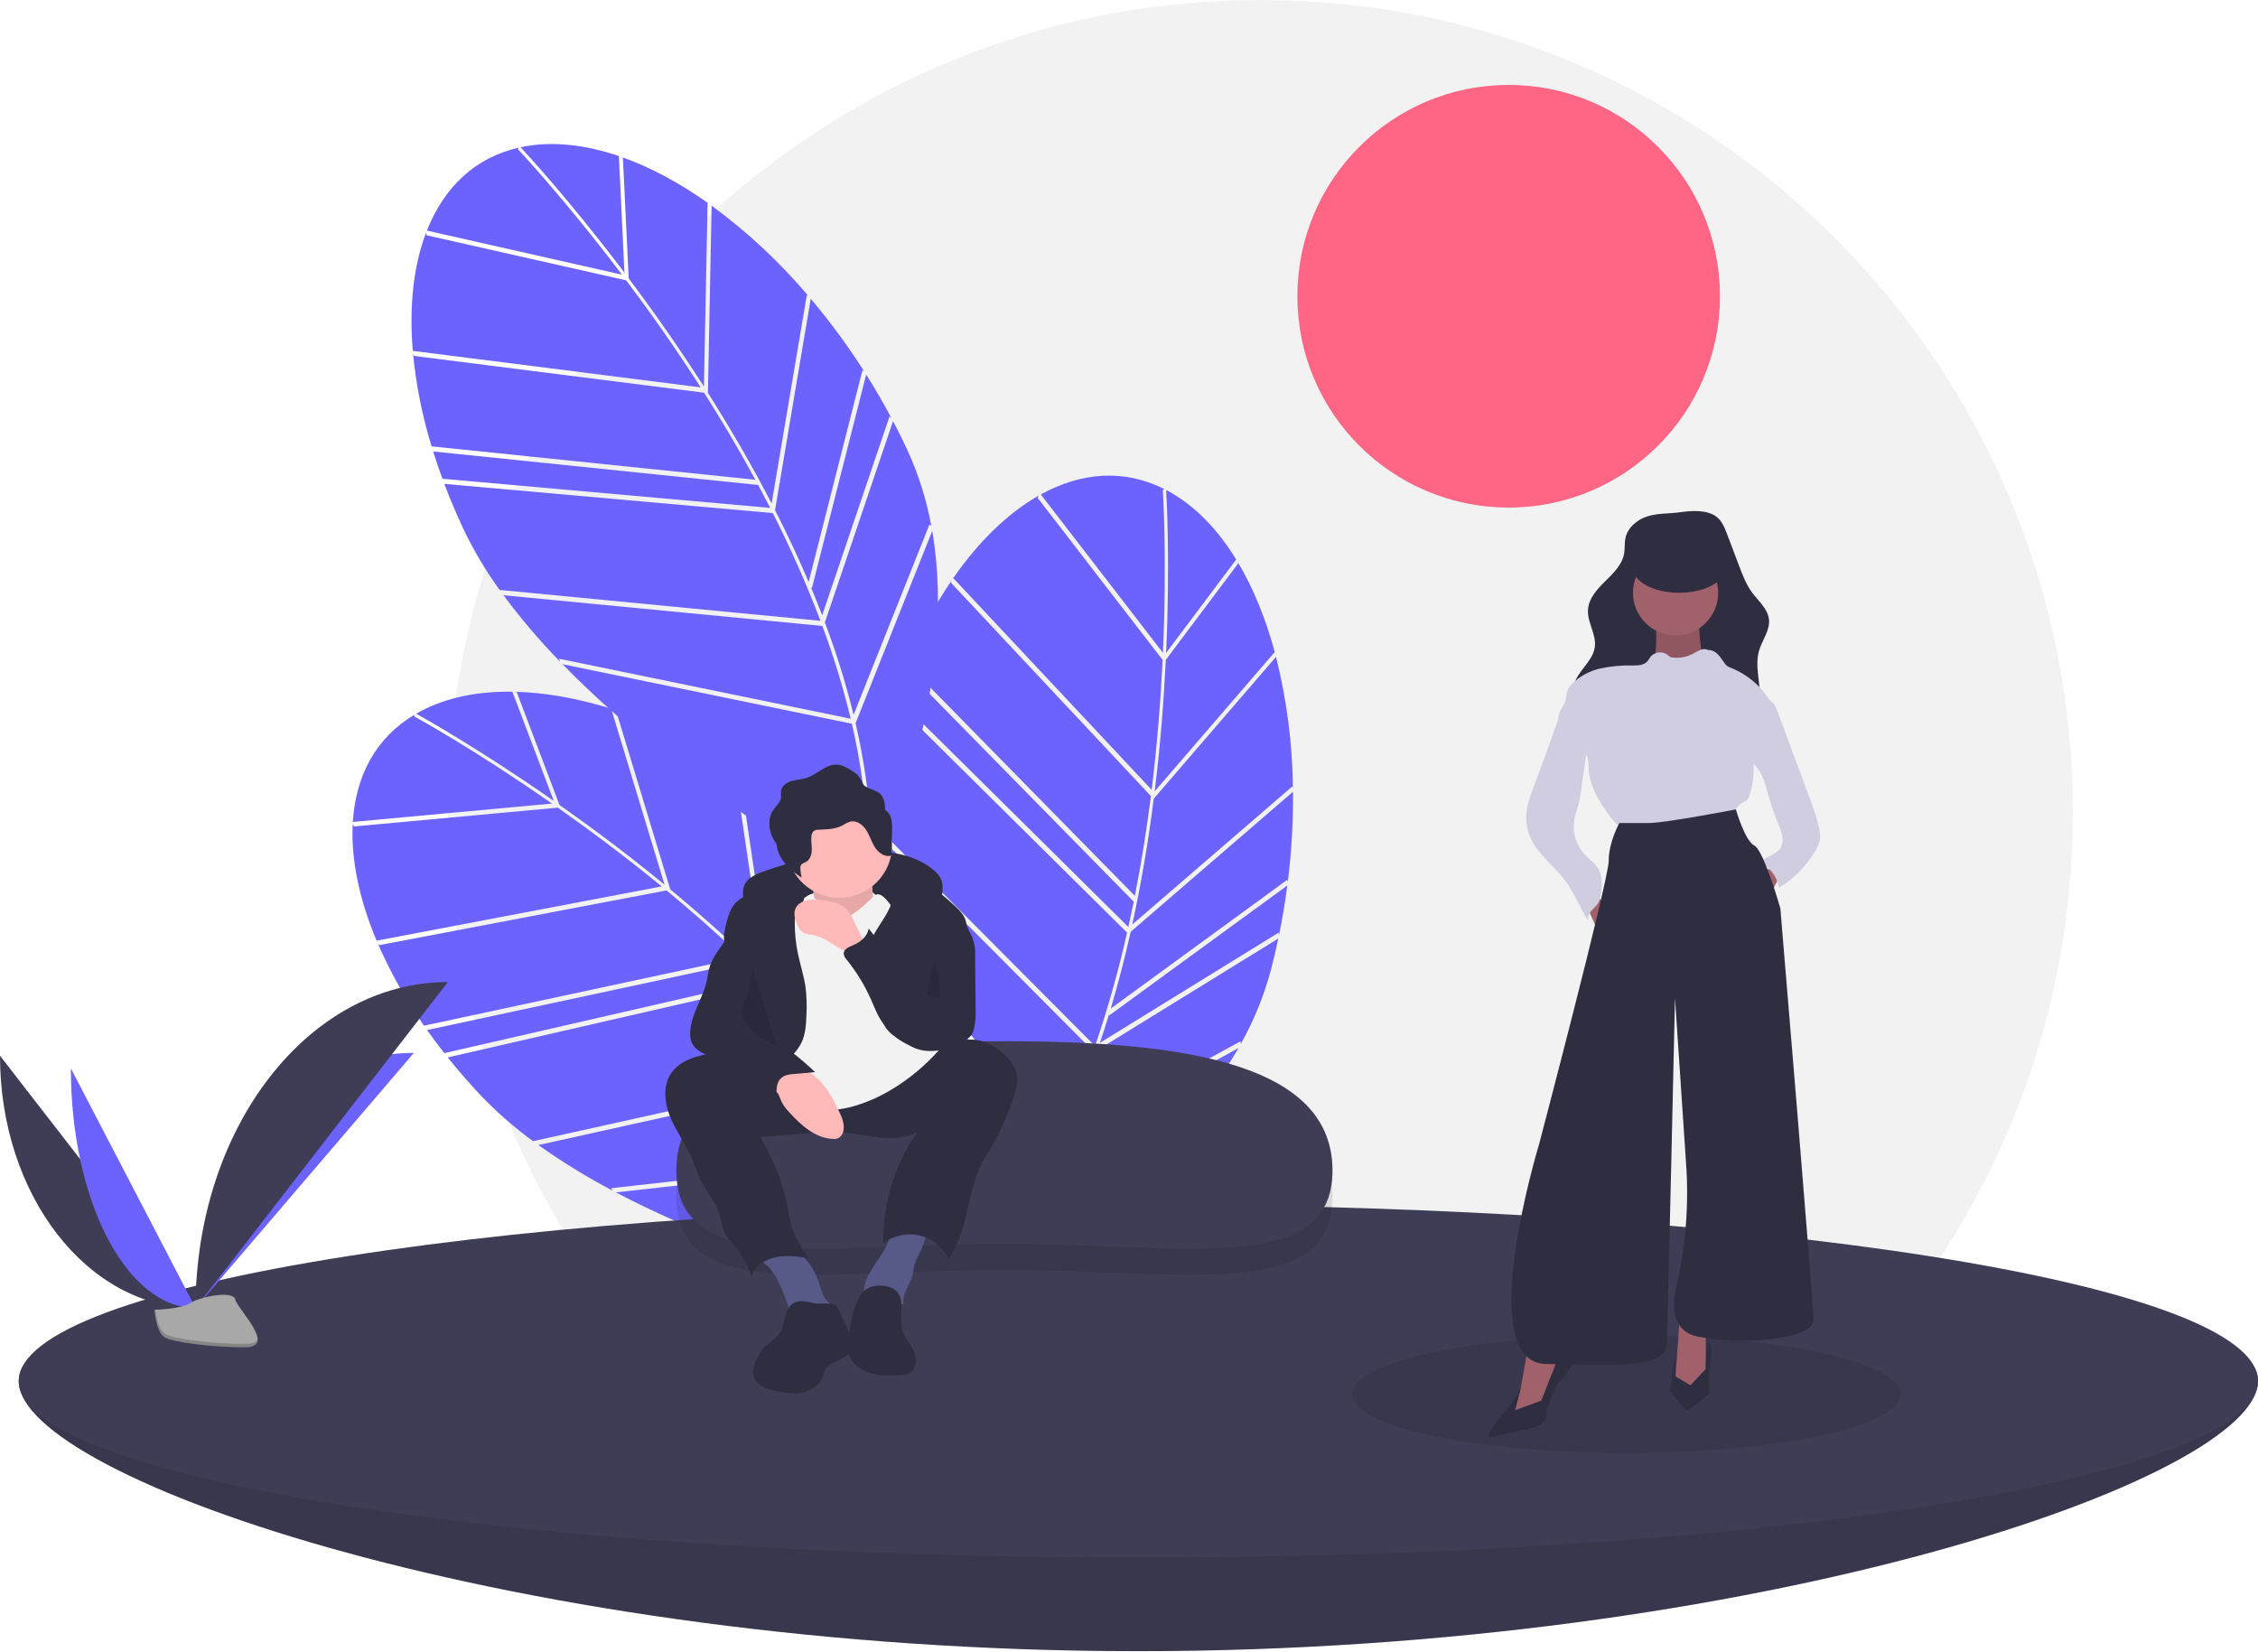
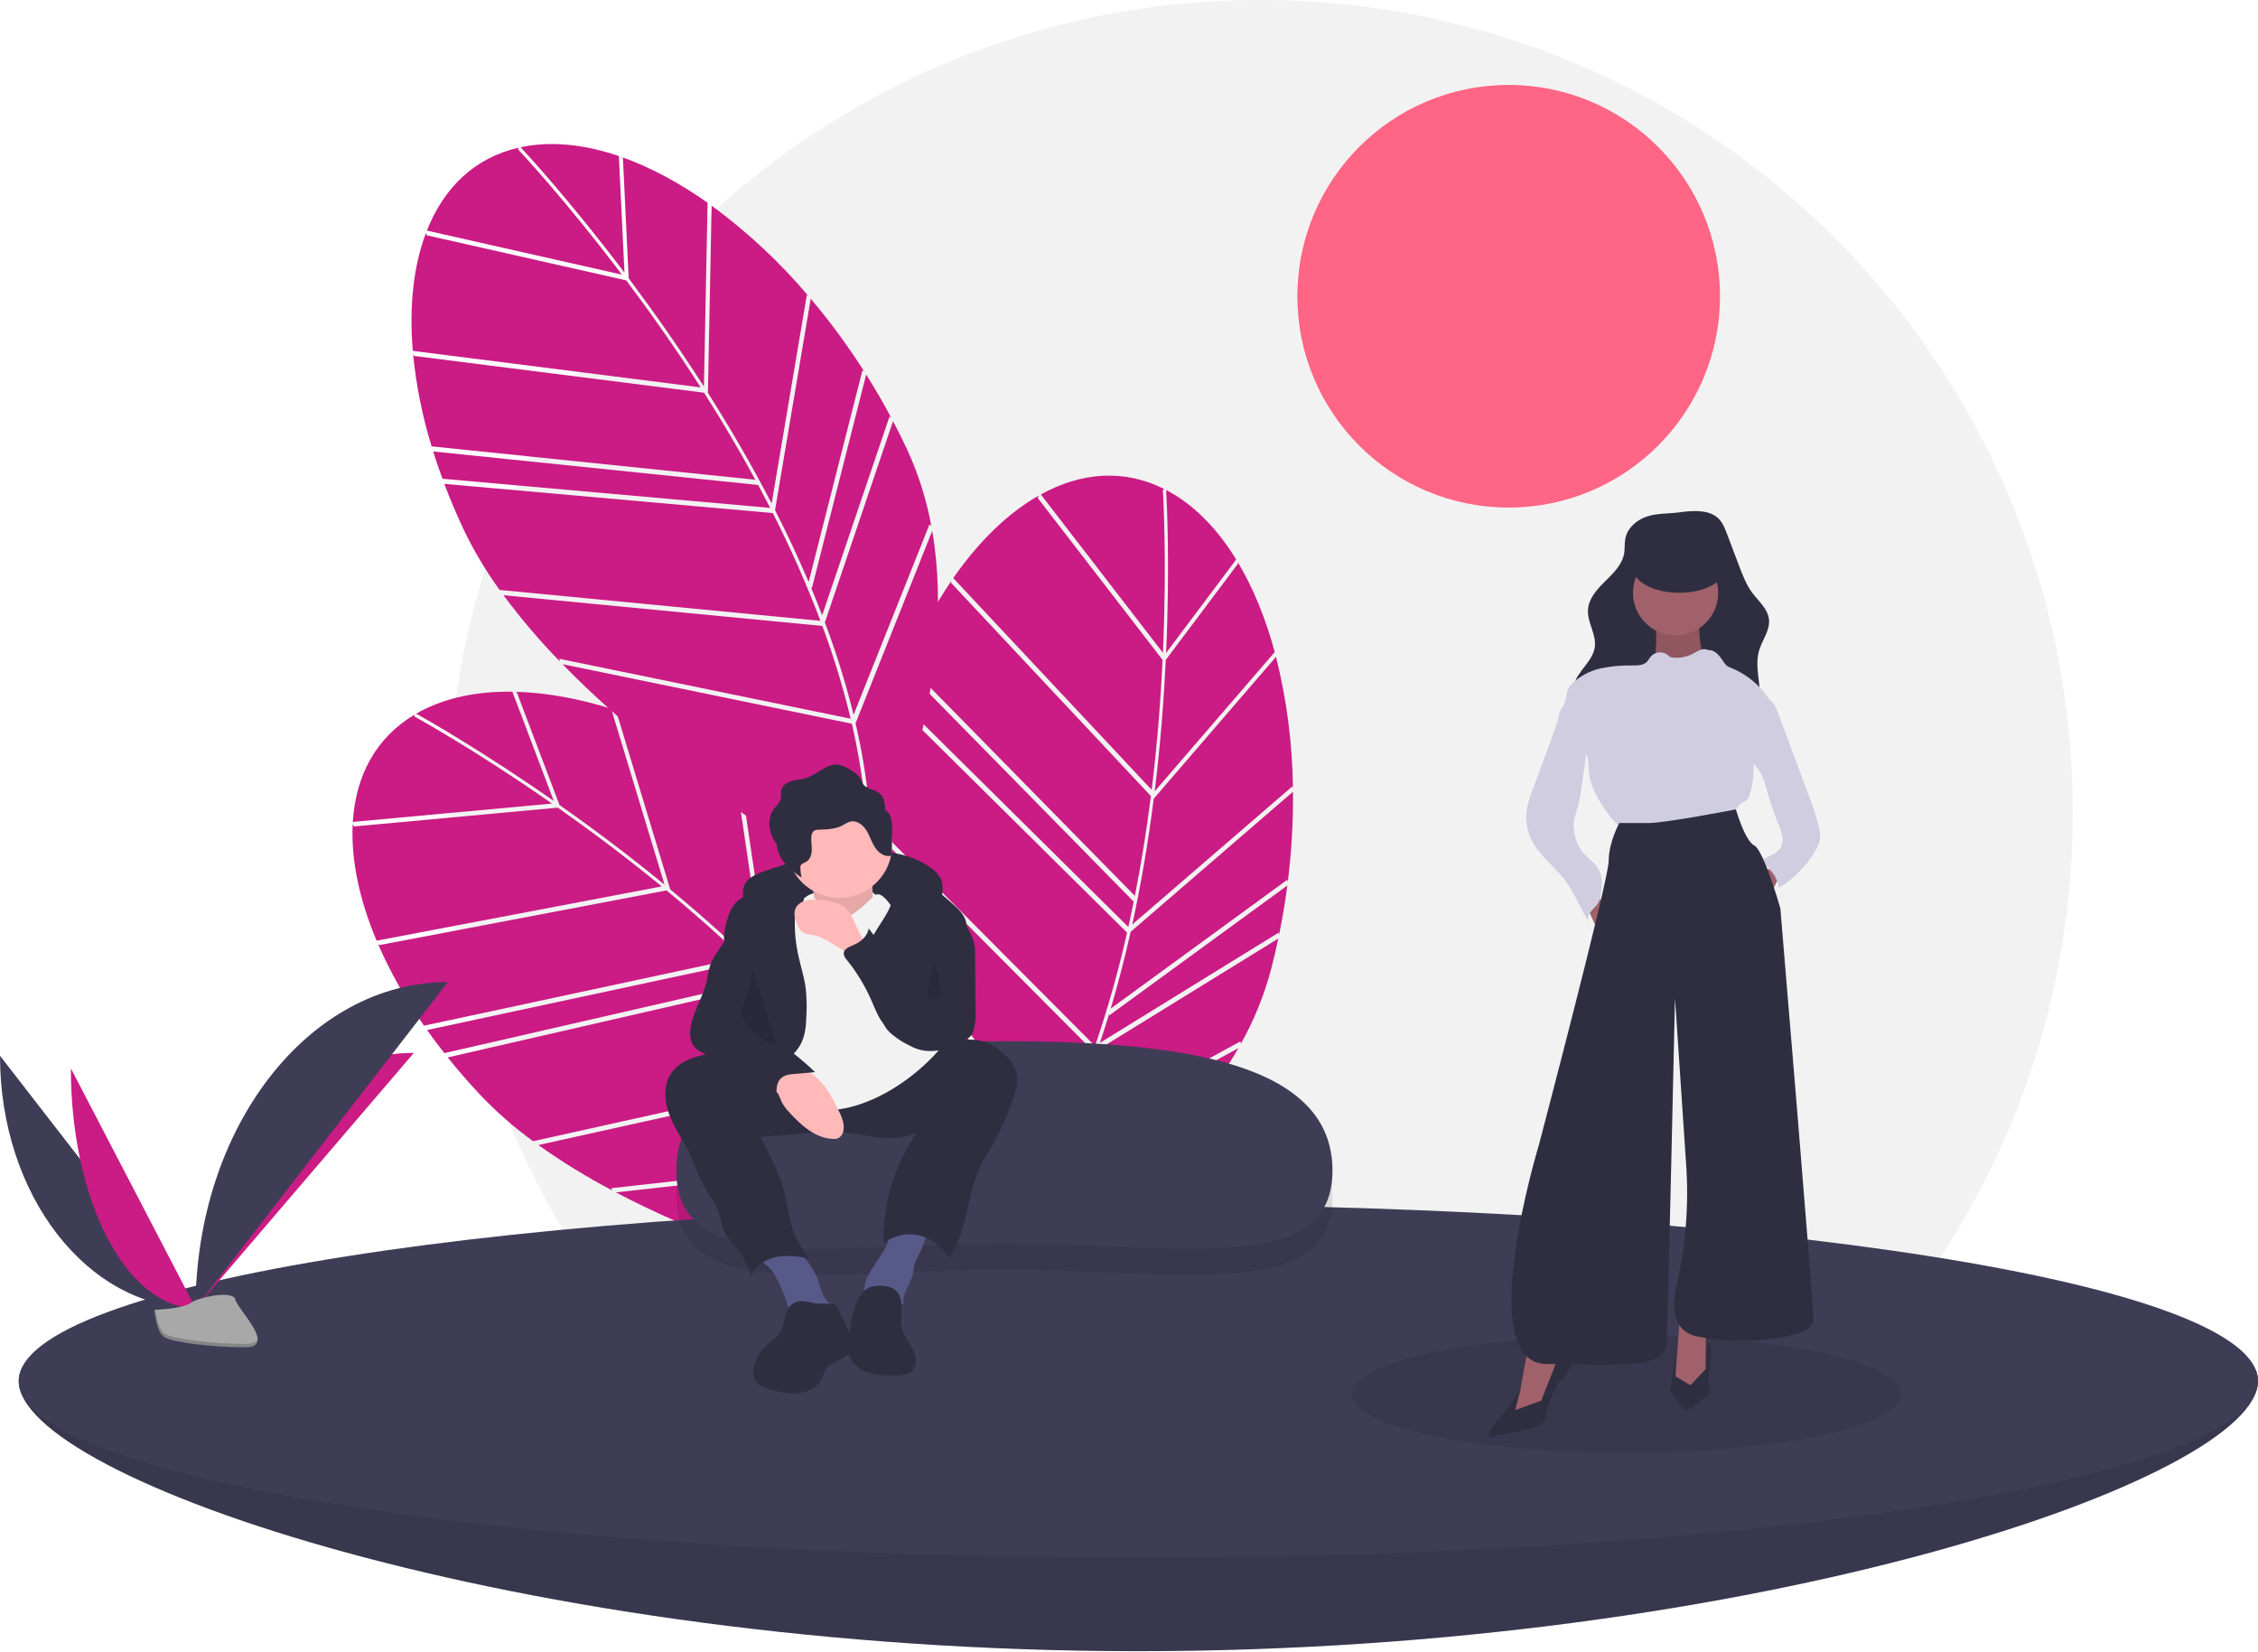
<svg xmlns="http://www.w3.org/2000/svg" data-name="Layer 1" width="1036.608" height="758.001" viewBox="0 0 1036.608 758.001">
  <circle cx="578.606" cy="373" r="373" fill="#f2f2f2" />
  <circle cx="692.607" cy="136.001" r="97" fill="#ff6584" />
-   <path d="M367.66,143.483l2.652,55.277c10.991,14.659,22.848,31.434,34.55,49.716l1.671-84.33.922.589c-13.536-9.67-27.296-17.068-40.716-21.764Z" transform="translate(-81.696 -70.99933)" fill="#6c63ff" />
-   <path d="M368.379,196.191l-2.568-53.545c-15.071-5.14-29.695-6.845-43.062-4.461-.695.124-1.379.267-2.061.412C324.084,142.241,343.877,163.76,368.379,196.191Z" transform="translate(-81.696 -70.99933)" fill="#6c63ff" />
-   <path d="M490.072,262.138l.89.849q-5.479-10.305-11.616-20.038l-24.925,98.072-.422-.372q2.703,6.454,5.141,12.819Z" transform="translate(-81.696 -70.99933)" fill="#6c63ff" />
-   <path d="M452.102,206.382l.918.735a258.753,258.753,0,0,0-44.628-41.701l-1.703,85.937q16.335,25.778,29.249,50.782Z" transform="translate(-81.696 -70.99933)" fill="#6c63ff" />
-   <path d="M271.298,233.212a216.052,216.052,0,0,0,8.537,42.701L428.467,291.243c-7.759-14.309-15.769-27.733-23.545-39.967L271.676,234.381Z" transform="translate(-81.696 -70.99933)" fill="#6c63ff" />
-   <path d="M285.242,291.953l-.4-1.166,150.429,13.371q-2.726-5.332-5.513-10.523L280.578,278.248l-.392-1.168Q282.441,284.434,285.242,291.953Z" transform="translate(-81.696 -70.99933)" fill="#6c63ff" />
-   <path d="M477.652,240.904l.905.797a309.002,309.002,0,0,0-24.667-33.563l-16.383,97.048q8.517,16.722,15.428,32.973Z" transform="translate(-81.696 -70.99933)" fill="#6c63ff" />
-   <path d="M474.471,403.018c5.978,25.871,8.244,50.332,6.748,73.113,8.412-17.924,40.403-92.177,28.445-161.379Z" transform="translate(-81.696 -70.99933)" fill="#6c63ff" />
-   <path d="M312.838,344.256A298.924,298.924,0,0,0,338.787,374.717l-.363-1.296L472.235,400.949a371.629,371.629,0,0,0-13.01-42.596Z" transform="translate(-81.696 -70.99933)" fill="#6c63ff" />
-   <path d="M367.224,197.094c-26.518-35.082-47.442-57.255-47.743-57.572l.345-.739c-20.124,4.569-34.332,18.26-42.15,38.077Z" transform="translate(-81.696 -70.99933)" fill="#6c63ff" />
-   <path d="M460.379,356.76c.494,1.32.997,2.642,1.474,3.956a369.221,369.221,0,0,1,11.703,38.435l34.859-87.429.851.854a146.38,146.38,0,0,0-11.129-35.229q-3.084-6.602-6.458-13.006Z" transform="translate(-81.696 -70.99933)" fill="#6c63ff" />
-   <path d="M403.364,248.838c-11.582-18.067-23.305-34.64-34.17-49.126l-91.603-20.699-.311-1.156c-5.719,15.06-7.809,33.56-6.077,54.223Z" transform="translate(-81.696 -70.99933)" fill="#6c63ff" />
-   <path d="M472.777,403.245l-132.832-27.327C395.817,433.273,473.985,477.26,478.974,480.04,481.302,454.77,478.662,428.814,472.777,403.245Z" transform="translate(-81.696 -70.99933)" fill="#6c63ff" />
-   <path d="M458.284,355.998l.03-.087A501.541,501.541,0,0,0,436.478,306.536L285.679,293.132q3.84,10.17,8.681,20.557a179.711,179.711,0,0,0,16.701,28.132Z" transform="translate(-81.696 -70.99933)" fill="#6c63ff" />
-   <path d="M650.107,329.67l-33.214,44.265c-.885,18.3-2.452,38.783-5.1,60.327l55.074-63.884.334,1.042c-4.258-16.081-10.137-30.556-17.478-42.732Z" transform="translate(-81.696 -70.99933)" fill="#6c63ff" />
-   <path d="M617.042,370.724l32.174-42.877c-8.33-13.572-18.505-24.212-30.32-30.902-.615-.348-1.232-.674-1.85-.998C617.338,300.92,618.856,330.118,617.042,370.724Z" transform="translate(-81.696 -70.99933)" fill="#6c63ff" />
-   <path d="M668.707,499.133l.144,1.221q2.353-11.431,3.834-22.842l-81.749,59.637-.088-.555q-2.034,6.694-4.217,13.152Z" transform="translate(-81.696 -70.99933)" fill="#6c63ff" />
-   <path d="M675.025,431.973l.238,1.151a258.753,258.753,0,0,0-7.775-60.582l-56.124,65.101q-3.861,30.273-9.862,57.767Z" transform="translate(-81.696 -70.99933)" fill="#6c63ff" />
-   <path d="M518.659,337.317A216.052,216.052,0,0,0,497.999,375.65L602.696,482.257c3.15-15.969,5.543-31.417,7.358-45.8l-91.848-97.999Z" transform="translate(-81.696 -70.99933)" fill="#6c63ff" />
-   <path d="M491.933,391.453l.436-1.154L599.699,496.544q1.302-5.845,2.466-11.62L497.082,377.923l.443-1.15Q494.571,383.876,491.933,391.453Z" transform="translate(-81.696 -70.99933)" fill="#6c63ff" />
-   <path d="M672.685,474.857l.188,1.191a309.003,309.003,0,0,0,2.409-41.583l-74.516,64.296q-4.106,18.311-9.148,35.236Z" transform="translate(-81.696 -70.99933)" fill="#6c63ff" />
-   <path d="M566.836,597.686c-11.896,23.738-25.753,44.023-41.435,60.615,17.911-8.439,89.91-45.224,124.838-106.15Z" transform="translate(-81.696 -70.99933)" fill="#6c63ff" />
-   <path d="M479.827,449.337a298.924,298.924,0,0,0,.558,40.011l.547-1.23L566.434,594.667a371.629,371.629,0,0,0,17.148-41.105Z" transform="translate(-81.696 -70.99933)" fill="#6c63ff" />
-   <path d="M615.577,370.683c1.951-43.933-.022-74.357-.051-74.793l.737-.349c-18.413-9.316-38.088-7.834-56.749,2.443Z" transform="translate(-81.696 -70.99933)" fill="#6c63ff" />
-   <path d="M585.486,553.071c-.461,1.332-.918,2.671-1.388,3.987a369.22,369.22,0,0,1-15.501,37.066l82.612-45.103.111,1.201a146.38,146.38,0,0,0,13.898-34.231q1.836-7.052,3.322-14.136Z" transform="translate(-81.696 -70.99933)" fill="#6c63ff" />
-   <path d="M610.409,433.586c2.603-21.302,4.145-41.543,5.016-59.631l-57.349-74.368.498-1.088c-14.01,7.951-27.42,20.867-39.265,37.886Z" transform="translate(-81.696 -70.99933)" fill="#6c63ff" />
-   <path d="M565.387,596.781l-84.876-105.769c6.45,79.81,38.599,163.545,40.668,168.868C539.089,641.903,553.611,620.228,565.387,596.781Z" transform="translate(-81.696 -70.99933)" fill="#6c63ff" />
-   <path d="M584.359,551.148l.079-.048a501.541,501.541,0,0,0,14.674-51.955L491.518,392.639q-3.528,10.282-6.426,21.369a179.711,179.711,0,0,0-5.081,32.319Z" transform="translate(-81.696 -70.99933)" fill="#6c63ff" />
-   <path d="M318.935,388.767l19.608,51.75c14.984,10.544,31.445,22.832,48.225,36.602L362.29,396.403l1.059.275c-15.862-5.012-31.235-7.795-45.45-8.113Z" transform="translate(-81.696 -70.99933)" fill="#6c63ff" />
-   <path d="M335.911,438.672l-18.993-50.129c-15.922-.23-30.357,2.669-42.332,9.067-.623.333-1.229.68-1.833,1.029C277.109,401.055,302.584,415.403,335.911,438.672Z" transform="translate(-81.696 -70.99933)" fill="#6c63ff" />
-   <path d="M472.028,463.775l1.108.532q-8.396-8.107-17.241-15.467l6.61,100.974-.516-.223q4.565,5.302,8.852,10.602Z" transform="translate(-81.696 -70.99933)" fill="#6c63ff" />
-   <path d="M418.684,422.486l1.1.415a258.753,258.753,0,0,0-55.332-25.864l24.943,82.255q23.503,19.467,43.514,39.254Z" transform="translate(-81.696 -70.99933)" fill="#6c63ff" />
-   <path d="M255.027,503.888a216.052,216.052,0,0,0,21.318,37.971L422.436,510.497c-11.802-11.209-23.569-21.5-34.746-30.733L255.748,504.882Z" transform="translate(-81.696 -70.99933)" fill="#6c63ff" />
-   <path d="M286.445,555.442l-.741-.986,147.195-33.781q-4.24-4.229-8.495-8.303L277.773,543.85l-.734-.99Q281.457,549.157,286.445,555.442Z" transform="translate(-81.696 -70.99933)" fill="#6c63ff" />
-   <path d="M453.653,447.42l1.107.479a309.003,309.003,0,0,0-33.833-24.295l14.417,97.359q13.269,13.27,24.865,26.59Z" transform="translate(-81.696 -70.99933)" fill="#6c63ff" />
-   <path d="M500.737,602.578c13.682,22.756,23.397,45.319,29.017,67.447,2.46-19.646,9.933-100.152-22.83-162.269Z" transform="translate(-81.696 -70.99933)" fill="#6c63ff" />
-   <path d="M328.856,596.654a298.924,298.924,0,0,0,34.094,20.948l-.746-1.121L497.971,601.301a371.627,371.627,0,0,0-25.539-36.489Z" transform="translate(-81.696 -70.99933)" fill="#6c63ff" />
-   <path d="M335.091,439.888c-36.063-25.167-62.816-39.787-63.201-39.996l.099-.809c-17.726,10.565-27.007,27.978-28.316,49.241Z" transform="translate(-81.696 -70.99933)" fill="#6c63ff" />
-   <path d="M473.037,562.942c.878,1.102,1.765,2.205,2.624,3.307A369.22,369.22,0,0,1,498.671,599.184l6.128-93.923,1.074.549a146.38,146.38,0,0,0-21.473-30.064q-4.974-5.326-10.161-10.373Z" transform="translate(-81.696 -70.99933)" fill="#6c63ff" />
-   <path d="M385.456,477.927c-16.599-13.602-32.871-25.74-47.681-36.159l-93.515,8.629-.653-1.004c-.784,16.09,2.946,34.331,10.98,53.447Z" transform="translate(-81.696 -70.99933)" fill="#6c63ff" />
-   <path d="M499.196,603.318,364.423,618.387c70.864,37.276,158.8,54.947,164.405,56.049C523.23,649.685,512.696,625.815,499.196,603.318Z" transform="translate(-81.696 -70.99933)" fill="#6c63ff" />
-   <path d="M470.809,562.864l.001-.092a501.541,501.541,0,0,0-36.028-40.207L287.225,556.428q6.796,8.484,14.61,16.867a179.711,179.711,0,0,0,24.578,21.593Z" transform="translate(-81.696 -70.99933)" fill="#6c63ff" />
+   <path d="M367.66,143.483l2.652,55.277c10.991,14.659,22.848,31.434,34.55,49.716l1.671-84.33.922.589c-13.536-9.67-27.296-17.068-40.716-21.764Z" transform="translate(-81.696 -70.99933)" fill="#cb1b84" />
+   <path d="M368.379,196.191l-2.568-53.545c-15.071-5.14-29.695-6.845-43.062-4.461-.695.124-1.379.267-2.061.412C324.084,142.241,343.877,163.76,368.379,196.191Z" transform="translate(-81.696 -70.99933)" fill="#cb1b84" />
+   <path d="M490.072,262.138l.89.849q-5.479-10.305-11.616-20.038l-24.925,98.072-.422-.372q2.703,6.454,5.141,12.819Z" transform="translate(-81.696 -70.99933)" fill="#cb1b84" />
+   <path d="M452.102,206.382l.918.735a258.753,258.753,0,0,0-44.628-41.701l-1.703,85.937q16.335,25.778,29.249,50.782Z" transform="translate(-81.696 -70.99933)" fill="#cb1b84" />
+   <path d="M271.298,233.212a216.052,216.052,0,0,0,8.537,42.701L428.467,291.243c-7.759-14.309-15.769-27.733-23.545-39.967L271.676,234.381Z" transform="translate(-81.696 -70.99933)" fill="#cb1b84" />
+   <path d="M285.242,291.953l-.4-1.166,150.429,13.371q-2.726-5.332-5.513-10.523L280.578,278.248l-.392-1.168Q282.441,284.434,285.242,291.953Z" transform="translate(-81.696 -70.99933)" fill="#cb1b84" />
+   <path d="M477.652,240.904l.905.797a309.002,309.002,0,0,0-24.667-33.563l-16.383,97.048q8.517,16.722,15.428,32.973Z" transform="translate(-81.696 -70.99933)" fill="#cb1b84" />
+   <path d="M474.471,403.018c5.978,25.871,8.244,50.332,6.748,73.113,8.412-17.924,40.403-92.177,28.445-161.379Z" transform="translate(-81.696 -70.99933)" fill="#cb1b84" />
+   <path d="M312.838,344.256A298.924,298.924,0,0,0,338.787,374.717l-.363-1.296L472.235,400.949a371.629,371.629,0,0,0-13.01-42.596Z" transform="translate(-81.696 -70.99933)" fill="#cb1b84" />
+   <path d="M367.224,197.094c-26.518-35.082-47.442-57.255-47.743-57.572l.345-.739c-20.124,4.569-34.332,18.26-42.15,38.077Z" transform="translate(-81.696 -70.99933)" fill="#cb1b84" />
+   <path d="M460.379,356.76c.494,1.32.997,2.642,1.474,3.956a369.221,369.221,0,0,1,11.703,38.435l34.859-87.429.851.854a146.38,146.38,0,0,0-11.129-35.229q-3.084-6.602-6.458-13.006Z" transform="translate(-81.696 -70.99933)" fill="#cb1b84" />
+   <path d="M403.364,248.838c-11.582-18.067-23.305-34.64-34.17-49.126l-91.603-20.699-.311-1.156c-5.719,15.06-7.809,33.56-6.077,54.223Z" transform="translate(-81.696 -70.99933)" fill="#cb1b84" />
+   <path d="M472.777,403.245l-132.832-27.327C395.817,433.273,473.985,477.26,478.974,480.04,481.302,454.77,478.662,428.814,472.777,403.245Z" transform="translate(-81.696 -70.99933)" fill="#cb1b84" />
+   <path d="M458.284,355.998l.03-.087A501.541,501.541,0,0,0,436.478,306.536L285.679,293.132q3.84,10.17,8.681,20.557a179.711,179.711,0,0,0,16.701,28.132Z" transform="translate(-81.696 -70.99933)" fill="#cb1b84" />
+   <path d="M650.107,329.67l-33.214,44.265c-.885,18.3-2.452,38.783-5.1,60.327l55.074-63.884.334,1.042c-4.258-16.081-10.137-30.556-17.478-42.732Z" transform="translate(-81.696 -70.99933)" fill="#cb1b84" />
+   <path d="M617.042,370.724l32.174-42.877c-8.33-13.572-18.505-24.212-30.32-30.902-.615-.348-1.232-.674-1.85-.998C617.338,300.92,618.856,330.118,617.042,370.724Z" transform="translate(-81.696 -70.99933)" fill="#cb1b84" />
+   <path d="M668.707,499.133l.144,1.221q2.353-11.431,3.834-22.842l-81.749,59.637-.088-.555q-2.034,6.694-4.217,13.152Z" transform="translate(-81.696 -70.99933)" fill="#cb1b84" />
+   <path d="M675.025,431.973l.238,1.151a258.753,258.753,0,0,0-7.775-60.582l-56.124,65.101q-3.861,30.273-9.862,57.767Z" transform="translate(-81.696 -70.99933)" fill="#cb1b84" />
+   <path d="M518.659,337.317A216.052,216.052,0,0,0,497.999,375.65L602.696,482.257c3.15-15.969,5.543-31.417,7.358-45.8l-91.848-97.999Z" transform="translate(-81.696 -70.99933)" fill="#cb1b84" />
+   <path d="M491.933,391.453l.436-1.154L599.699,496.544q1.302-5.845,2.466-11.62L497.082,377.923l.443-1.15Q494.571,383.876,491.933,391.453Z" transform="translate(-81.696 -70.99933)" fill="#cb1b84" />
+   <path d="M672.685,474.857l.188,1.191a309.003,309.003,0,0,0,2.409-41.583l-74.516,64.296q-4.106,18.311-9.148,35.236Z" transform="translate(-81.696 -70.99933)" fill="#cb1b84" />
+   <path d="M566.836,597.686c-11.896,23.738-25.753,44.023-41.435,60.615,17.911-8.439,89.91-45.224,124.838-106.15Z" transform="translate(-81.696 -70.99933)" fill="#cb1b84" />
+   <path d="M479.827,449.337a298.924,298.924,0,0,0,.558,40.011l.547-1.23L566.434,594.667a371.629,371.629,0,0,0,17.148-41.105Z" transform="translate(-81.696 -70.99933)" fill="#cb1b84" />
+   <path d="M615.577,370.683c1.951-43.933-.022-74.357-.051-74.793l.737-.349c-18.413-9.316-38.088-7.834-56.749,2.443Z" transform="translate(-81.696 -70.99933)" fill="#cb1b84" />
+   <path d="M585.486,553.071c-.461,1.332-.918,2.671-1.388,3.987a369.22,369.22,0,0,1-15.501,37.066l82.612-45.103.111,1.201a146.38,146.38,0,0,0,13.898-34.231q1.836-7.052,3.322-14.136Z" transform="translate(-81.696 -70.99933)" fill="#cb1b84" />
+   <path d="M610.409,433.586c2.603-21.302,4.145-41.543,5.016-59.631l-57.349-74.368.498-1.088c-14.01,7.951-27.42,20.867-39.265,37.886Z" transform="translate(-81.696 -70.99933)" fill="#cb1b84" />
+   <path d="M565.387,596.781l-84.876-105.769c6.45,79.81,38.599,163.545,40.668,168.868C539.089,641.903,553.611,620.228,565.387,596.781Z" transform="translate(-81.696 -70.99933)" fill="#cb1b84" />
+   <path d="M584.359,551.148l.079-.048a501.541,501.541,0,0,0,14.674-51.955L491.518,392.639q-3.528,10.282-6.426,21.369a179.711,179.711,0,0,0-5.081,32.319Z" transform="translate(-81.696 -70.99933)" fill="#cb1b84" />
+   <path d="M318.935,388.767l19.608,51.75c14.984,10.544,31.445,22.832,48.225,36.602L362.29,396.403l1.059.275c-15.862-5.012-31.235-7.795-45.45-8.113Z" transform="translate(-81.696 -70.99933)" fill="#cb1b84" />
+   <path d="M335.911,438.672l-18.993-50.129c-15.922-.23-30.357,2.669-42.332,9.067-.623.333-1.229.68-1.833,1.029C277.109,401.055,302.584,415.403,335.911,438.672Z" transform="translate(-81.696 -70.99933)" fill="#cb1b84" />
+   <path d="M472.028,463.775l1.108.532q-8.396-8.107-17.241-15.467l6.61,100.974-.516-.223q4.565,5.302,8.852,10.602Z" transform="translate(-81.696 -70.99933)" fill="#cb1b84" />
+   <path d="M418.684,422.486l1.1.415a258.753,258.753,0,0,0-55.332-25.864l24.943,82.255q23.503,19.467,43.514,39.254Z" transform="translate(-81.696 -70.99933)" fill="#cb1b84" />
+   <path d="M255.027,503.888a216.052,216.052,0,0,0,21.318,37.971L422.436,510.497c-11.802-11.209-23.569-21.5-34.746-30.733L255.748,504.882Z" transform="translate(-81.696 -70.99933)" fill="#cb1b84" />
+   <path d="M286.445,555.442l-.741-.986,147.195-33.781q-4.24-4.229-8.495-8.303L277.773,543.85l-.734-.99Q281.457,549.157,286.445,555.442Z" transform="translate(-81.696 -70.99933)" fill="#cb1b84" />
+   <path d="M453.653,447.42l1.107.479a309.003,309.003,0,0,0-33.833-24.295l14.417,97.359q13.269,13.27,24.865,26.59Z" transform="translate(-81.696 -70.99933)" fill="#cb1b84" />
+   <path d="M500.737,602.578c13.682,22.756,23.397,45.319,29.017,67.447,2.46-19.646,9.933-100.152-22.83-162.269Z" transform="translate(-81.696 -70.99933)" fill="#cb1b84" />
+   <path d="M328.856,596.654a298.924,298.924,0,0,0,34.094,20.948l-.746-1.121L497.971,601.301a371.627,371.627,0,0,0-25.539-36.489Z" transform="translate(-81.696 -70.99933)" fill="#cb1b84" />
+   <path d="M335.091,439.888c-36.063-25.167-62.816-39.787-63.201-39.996l.099-.809c-17.726,10.565-27.007,27.978-28.316,49.241Z" transform="translate(-81.696 -70.99933)" fill="#cb1b84" />
+   <path d="M473.037,562.942c.878,1.102,1.765,2.205,2.624,3.307A369.22,369.22,0,0,1,498.671,599.184l6.128-93.923,1.074.549a146.38,146.38,0,0,0-21.473-30.064q-4.974-5.326-10.161-10.373Z" transform="translate(-81.696 -70.99933)" fill="#cb1b84" />
+   <path d="M385.456,477.927c-16.599-13.602-32.871-25.74-47.681-36.159l-93.515,8.629-.653-1.004c-.784,16.09,2.946,34.331,10.98,53.447Z" transform="translate(-81.696 -70.99933)" fill="#cb1b84" />
+   <path d="M499.196,603.318,364.423,618.387c70.864,37.276,158.8,54.947,164.405,56.049C523.23,649.685,512.696,625.815,499.196,603.318Z" transform="translate(-81.696 -70.99933)" fill="#cb1b84" />
+   <path d="M470.809,562.864l.001-.092a501.541,501.541,0,0,0-36.028-40.207L287.225,556.428q6.796,8.484,14.61,16.867a179.711,179.711,0,0,0,24.578,21.593Z" transform="translate(-81.696 -70.99933)" fill="#cb1b84" />
  <path d="M1118.304,705.001c0,44.735-230.126,124-514,124s-514-79.265-514-124,230.126-38,514-38S1118.304,660.266,1118.304,705.001Z" transform="translate(-81.696 -70.99933)" fill="#3f3d56" />
  <path d="M1118.304,705.001c0,44.735-230.126,124-514,124s-514-79.265-514-124,230.126-38,514-38S1118.304,660.266,1118.304,705.001Z" transform="translate(-81.696 -70.99933)" opacity="0.1" />
  <ellipse cx="522.608" cy="634.001" rx="514" ry="81" fill="#3f3d56" />
  <path d="M693.417,620.338c0,48.737-67.934,33.663-151.113,33.663s-150.104,15.075-150.104-33.663,67.925-59.337,151.104-59.337S693.417,571.601,693.417,620.338Z" transform="translate(-81.696 -70.99933)" opacity="0.1" />
  <path d="M693.417,608.338c0,48.737-67.934,33.663-151.113,33.663s-150.104,15.075-150.104-33.663,67.925-59.337,151.104-59.337S693.417,559.601,693.417,608.338Z" transform="translate(-81.696 -70.99933)" fill="#3f3d56" />
  <path d="M425.834,474.232a21.87,21.87,0,0,1,5.987-3.002,152.655,152.655,0,0,1,42.182-9.182c12.543-.889,26.137.167,35.933,8.05a12.355,12.355,0,0,1,3.645,4.247c1.232,2.66.859,5.751.46,8.655a9.78,9.78,0,0,1-.839,3.258c-1.318,2.51-4.564,3.389-7.383,3.088s-5.464-1.494-8.245-2.047a36.856,36.856,0,0,0-5.208-.53l-17.44-.944c-10.845-.587-21.832-1.164-32.47,1.024a32.343,32.343,0,0,0-9.381,3.233c-2.43,1.364-4.066,3.322-6.32.802C422.794,486.457,420.602,478.321,425.834,474.232Z" transform="translate(-81.696 -70.99933)" fill="#2f2e41" />
  <path d="M452.859,481.944s23.457-10.515,32.355,1.618S480.36,490.842,480.36,490.842l-15.368,4.853-16.986-3.235Z" transform="translate(-81.696 -70.99933)" fill="#f2f2f2" />
  <path d="M454.072,474.26s3.235,15.368.809,19.413,13.751,9.706,13.751,9.706l15.368-6.471s-4.044-25.075,0-29.928Z" transform="translate(-81.696 -70.99933)" fill="#ffb9b9" />
  <path d="M454.072,474.26s3.235,15.368.809,19.413,13.751,9.706,13.751,9.706l15.368-6.471s-4.044-25.075,0-29.928Z" transform="translate(-81.696 -70.99933)" opacity="0.1" />
  <path d="M438.915,659.055a88.474,88.474,0,0,1,5.345,14.008,1.14,1.14,0,0,0,1.416.942l14.387-.016c1.776-.002,4.158-.572,4.139-2.348-.013-1.247-1.288-2.025-2.237-2.835-2.634-2.247-3.319-5.953-4.41-9.239a31.343,31.343,0,0,0-11.662-15.664,6.826,6.826,0,0,0-2.493-1.232,6.951,6.951,0,0,0-2.733.148c-2.526.51-11.957,2.253-10.175,5.927.767,1.582,3.61,3.228,4.802,4.706A33.797,33.797,0,0,1,438.915,659.055Z" transform="translate(-81.696 -70.99933)" fill="#575a89" />
  <path d="M488.946,642.368a32.69,32.69,0,0,1-1.691,3.109c-2.084,3.438-4.544,6.644-6.485,10.165a16.778,16.778,0,0,0-2.364,7.074,7.857,7.857,0,0,0,2.746,6.685c2.089,1.585,4.952,1.658,7.548,1.289s5.176-1.113,7.791-.917c-.881-4.988,3.325-9.378,4.377-14.333.296-1.392.339-2.835.736-4.201a20.591,20.591,0,0,1,1.628-3.601,46.556,46.556,0,0,0,4.394-12.959c.099-.547-12.789-.637-13.998-.375C489.854,635.119,490.406,639.24,488.946,642.368Z" transform="translate(-81.696 -70.99933)" fill="#575a89" />
  <path d="M389.609,564.002c-3.679,5.758-2.832,13.388-.247,19.713s6.697,11.917,9.512,18.143c1.795,3.969,3.053,8.178,5.074,12.037,2.502,4.779,6.156,8.991,7.835,14.117,1.07,3.268,1.316,6.849,3.05,9.818a30.092,30.092,0,0,0,3.572,4.432,40.956,40.956,0,0,1,8.234,14.708c1.585-4.721,6.33-7.816,11.204-8.837s9.924-.327,14.855.369c-2.751-4.261-5.528-8.576-7.167-13.376-1.586-4.642-2.054-9.58-3.122-14.367-2.19-9.817-6.87-18.872-11.502-27.801l23.81-1.889a92.829,92.829,0,0,1,11.698-.434c6.146.29,12.166,1.796,18.279,2.493s12.58.514,18.028-2.345a86.39,86.39,0,0,0-15.5,51.019,19.753,19.753,0,0,1,29.902,7.057c9.331-12.751,8.222-30.503,15.616-44.467,1.52-2.871,3.384-5.546,5.025-8.35a123.089,123.089,0,0,0,7.939-17.544c2.068-5.29,4.152-11.176,2.168-16.498a17.226,17.226,0,0,0-3.535-5.436c-4.266-4.703-10.204-8.183-16.552-8.327-9.745-.222-17.796,7.001-26.344,11.685a60.623,60.623,0,0,1-33.269,6.899c-11.742-.831-22.957-4.675-34.144-8.06a162.454,162.454,0,0,0-17.04-4.396c-4.798-.9-9.367.097-14.094,1.324C397.745,557.025,392.571,559.366,389.609,564.002Z" transform="translate(-81.696 -70.99933)" fill="#2f2e41" />
  <path d="M491.28,458.892a24.286,24.286,0,0,1-24.266,24.266,23.681,23.681,0,0,1-4.311-.388,24.265,24.265,0,1,1,28.577-23.878Z" transform="translate(-81.696 -70.99933)" fill="#ffb9b9" />
  <path d="M452.859,481.944s4.449,2.022,6.066,3.64,6.471,10.515,14.56,4.853,8.898-8.898,11.324-8.898,5.662,4.853,5.662,4.853l22.244,66.731a93.16,93.16,0,0,1-20.626,17.391c-12.942,8.089-28.31,12.133-35.59,8.898s-21.03-5.662-23.457-12.133-6.471-25.884-6.471-25.884l11.324-49.341Z" transform="translate(-81.696 -70.99933)" fill="#f2f2f2" />
  <path d="M449.735,549.434c1.763-3.809,2.02-8.121,2.169-12.315a74.654,74.654,0,0,0-.329-12.458c-.717-5.411-2.479-10.623-3.591-15.967a67.5,67.5,0,0,1-1.415-14.25c.016-2.184.174-4.484,1.365-6.315.83-1.278,2.129-2.267,2.648-3.7,1.017-2.809-1.496-5.751-4.251-6.908A16.726,16.726,0,0,0,435.86,477.101a49.818,49.818,0,0,0-9.849,4.029,22.549,22.549,0,0,0-6.435,4.16c-2.511,2.598-3.615,6.217-4.506,9.718-.714,2.802-1.348,5.725-.805,8.565.882,4.613,4.642,8.082,6.646,12.329,2.328,4.931,2.171,10.678,1.245,16.052s-2.569,10.628-3.076,16.058.271,11.266,3.673,15.528c1.386,1.737,5.147,5.853,7.684,5.387,1.994-.366,4.884-4.755,6.49-6.146C441.566,558.764,447.071,555.189,449.735,549.434Z" transform="translate(-81.696 -70.99933)" fill="#2f2e41" />
  <path d="M492.114,479.307c.071,4.511-1.918,8.799-4.256,12.658s-5.086,7.508-6.809,11.677a26.764,26.764,0,0,0-1.249,16.466,53.12,53.12,0,0,0,1.784,5.51l4.432,12.156a21.099,21.099,0,0,0,2.57,5.396,17.424,17.424,0,0,0,3.493,3.36,32.597,32.597,0,0,0,11.396,5.945,19.272,19.272,0,0,0,12.672-.723,183.365,183.365,0,0,1,7.871-48.598c.886-2.912,1.854-5.977,1.171-8.942-.766-3.322-3.434-5.816-5.97-8.093-7.757-6.966-16.287-14.282-26.67-15.221C486.539,470.352,492.063,476.045,492.114,479.307Z" transform="translate(-81.696 -70.99933)" fill="#2f2e41" />
  <path d="M439.033,573.349c.615,1.204.998,2.516,1.606,3.723a20.803,20.803,0,0,0,3.3,4.438c5.408,5.997,12.019,11.971,20.086,12.333a5.508,5.508,0,0,0,2.368-.298,4.694,4.694,0,0,0,2.52-3.602c.572-3.132-.811-6.258-2.195-9.126-3.001-6.215-6.377-12.587-11.995-16.596a22.506,22.506,0,0,0-19.417-2.921c-2.926.901-7.779,2.476-3.904,5.146C434.341,568.471,437.329,570.013,439.033,573.349Z" transform="translate(-81.696 -70.99933)" fill="#ffb9b9" />
  <path d="M473.906,494.224a18.078,18.078,0,0,0-3.796-6.121,14.083,14.083,0,0,0-5.798-2.938,31.71,31.71,0,0,0-8.506-1.219c-3.426-.021-7.398.898-8.852,3.999-1.155,2.463-.26,5.379.903,7.838a7.685,7.685,0,0,0,2.398,3.239c1.477.998,3.388.966,5.139,1.301a23.703,23.703,0,0,1,7.595,3.442l6,3.627,10.306,6.229c-.272-.164-.175-7.231-.492-8.39C477.783,501.502,475.488,497.758,473.906,494.224Z" transform="translate(-81.696 -70.99933)" fill="#ffb9b9" />
  <path d="M443.885,671.231c-2.411,3.277-1.928,7.961-4.064,11.424-1.852,3.002-5.341,4.575-7.657,7.235a19.396,19.396,0,0,0-1.969,2.832c-2.148,3.599-3.895,8.211-1.779,11.829,1.702,2.91,5.28,4.048,8.561,4.823,4.147.98,8.456,1.764,12.651,1.015s8.295-3.318,9.791-7.308a28.229,28.229,0,0,1,1.047-2.954c2.274-4.476,9.406-4.525,11.733-8.974,1.629-3.113.132-6.877-1.365-10.056L466.265,671.388c-1.517-3.222-7.665-1.369-10.87-2.141C451.214,668.24,446.893,667.13,443.885,671.231Z" transform="translate(-81.696 -70.99933)" fill="#2f2e41" />
  <path d="M479.236,662.89a12.996,12.996,0,0,0-4.135,5.665c-2.262,5.218-3.039,10.939-3.793,16.576a20.075,20.075,0,0,0-.131,6.799c.975,4.604,5.146,7.994,9.637,9.402s9.306,1.191,14.007.96a10.028,10.028,0,0,0,4.403-.894c2.362-1.302,3.285-4.364,2.88-7.031s-1.862-5.04-3.288-7.329-2.884-4.661-3.293-7.327c-.687-4.485,1.252-11.069-1.504-15.126C491.257,660.517,482.921,660.307,479.236,662.89Z" transform="translate(-81.696 -70.99933)" fill="#2f2e41" />
  <path d="M490.669,446.246a6.159,6.159,0,0,0-2.671-3.487,14.136,14.136,0,0,0-.564-4.602c-1.47-4.344-4.951-4.095-8.235-6.016-1.425-.833-1.337-1.57-2.079-2.939a10.907,10.907,0,0,0-4.203-4.288c-2.107-1.343-4.332-2.725-6.825-2.895-5.239-.357-9.256,4.571-14.263,6.152-2.207.697-4.579.726-6.797,1.385s-4.432,2.232-4.763,4.523c-.153,1.058.117,2.143-.038,3.2-.308,2.101-2.151,3.573-3.386,5.302-2.729,3.822-2.417,9.222-.234,13.38a18.807,18.807,0,0,0,1.574,2.463,15.15,15.15,0,0,0,1.662,5.626c2.183,4.159,5.938,7.266,9.861,9.848a23.276,23.276,0,0,1-.582-4.199,2.897,2.897,0,0,1,.179-1.391c.437-.913,1.591-1.156,2.472-1.656,1.823-1.036,2.538-3.329,2.591-5.425s-.392-4.196-.172-6.282a3.432,3.432,0,0,1,1.175-2.525,4.059,4.059,0,0,1,2.215-.528c3.736-.152,7.639-.221,10.934-1.988a16.203,16.203,0,0,1,3.403-1.722c2.8-.73,5.662,1.232,7.276,3.635s2.418,5.261,3.907,7.742,4.061,4.694,6.94,4.4a1.152,1.152,0,0,0,.86-.382,1.289,1.289,0,0,0,.158-.732l.161-11.005A16.633,16.633,0,0,0,490.669,446.246Z" transform="translate(-81.696 -70.99933)" fill="#2f2e41" />
  <path d="M413.875,503.809c-2.315,3.416-4.985,6.7-6.257,10.625-.748,2.307-.98,4.746-1.522,7.11-1.804,7.874-7.015,14.868-7.539,22.93a10.902,10.902,0,0,0,.766,5.265c1.495,3.252,5.072,4.965,8.485,6.043s7.077,1.855,9.801,4.176a30.036,30.036,0,0,1,3.714,4.306,35.976,35.976,0,0,0,17.184,11.757c-.534-3.681-.785-8.117,2.157-10.392,1.593-1.231,3.721-1.451,5.726-1.624l9.477-.819a121.786,121.786,0,0,0-20.775-16.184c-2.621-1.619-5.473-3.327-6.67-6.165a14.891,14.891,0,0,1-.756-5.688,140.155,140.155,0,0,0-1.785-21.041c-.78-4.832-1.813-9.62-2.995-14.37-.332-1.333-2.292-7.314-4.705-5.915-.568.33-1.1,4.124-1.432,4.911A29.785,29.785,0,0,1,413.875,503.809Z" transform="translate(-81.696 -70.99933)" fill="#2f2e41" />
  <path d="M523.032,490.901l3.87,8.049a19.341,19.341,0,0,1,2.44,10.884l.23,24.145a35.162,35.162,0,0,1-.794,9.615,7.7,7.7,0,0,1-1.335,2.871,8.973,8.973,0,0,1-2.289,1.844c-7.325,4.577-16.823,7.178-24.562,3.343a33.99,33.99,0,0,1-5.036-3.287c-3.084-2.284-6.214-4.613-8.522-7.68-2.415-3.21-3.799-7.053-5.423-10.726a82.43,82.43,0,0,0-11.206-18.379,4.846,4.846,0,0,1-1.388-2.751c-.048-2.116,2.463-3.158,4.421-3.963,3.345-1.376,6.499-4.03,7.059-7.603,7.113,9.327,14.961,19.182,26.185,22.59a1.158,1.158,0,0,0,1.781-.99c.637-2.666.862-5.411,1.328-8.111a46.202,46.202,0,0,1,4.874-14.057C515.995,494.232,520.3,485.22,523.032,490.901Z" transform="translate(-81.696 -70.99933)" fill="#2f2e41" />
  <path d="M426.99,514.178a37.123,37.123,0,0,1-3.547,16.543,13.67,13.67,0,0,0-1.389,3.644c-.425,2.719,1.123,5.352,2.892,7.461a30.678,30.678,0,0,0,13.117,9.125" transform="translate(-81.696 -70.99933)" opacity="0.1" />
  <path d="M511.033,509.362c-.57,1.534-.052,3.229.387,4.805a48.418,48.418,0,0,1,1.765,14.049.511.511,0,0,1-.598.613c-1.867.114-4.004.126-5.271-1.25" transform="translate(-81.696 -70.99933)" opacity="0.1" />
  <ellipse cx="746.608" cy="640.001" rx="126" ry="27" opacity="0.1" />
  <polygon points="809.608 399.001 800.608 408.001 809.608 417.001 818.608 399.001 809.608 399.001" fill="#a0616a" />
  <path d="M893.33,391.96c2.526,1.034,3.727,3.859,4.679,6.417l11.675,31.371,2.272,6.106c1.114,2.995,2.23,5.991,3.172,9.044q.894,2.897,1.579,5.853a15.392,15.392,0,0,1,.538,5.189,14.421,14.421,0,0,1-2.063,5.406,48.394,48.394,0,0,1-16.816,17.247,15.697,15.697,0,0,0-9.126-11.936l6.037-3.32a10.916,10.916,0,0,0,3.383-2.478,7.431,7.431,0,0,0,1.292-5.663,24.341,24.341,0,0,0-1.792-5.682,155.063,155.063,0,0,1-5.265-15.454c-.877-3.1-1.682-6.285-3.42-8.998-1.576-2.461-3.859-4.428-5.292-6.976-2.183-3.882-2.127-8.662-1.163-13.01.814-3.671,2.179-7.204,3.327-10.778C887.249,391.492,890.626,390.853,893.33,391.96Z" transform="translate(-81.696 -70.99933)" fill="#d0cde1" />
  <path d="M837.668,308.144c-4.642,1.568-8.848,5.235-9.799,10.041-.441,2.228-.17,4.544-.541,6.785-.86,5.197-4.939,9.166-8.702,12.852s-7.648,7.97-7.923,13.231c-.301,5.76,3.877,11.157,3.154,16.88-.84,6.649-7.862,10.957-9.598,17.43-1.159,4.322.261,8.978,2.598,12.794,4.453,7.272,12.065,12.209,20.171,14.856s16.739,3.203,25.266,3.293c10.382.109,21.655-.783,29.456-7.635a23.598,23.598,0,0,0,7.834-15.362c.741-7.937-2.572-16.139-.287-23.776,1.438-4.807,5.045-9.196,4.506-14.184-.526-4.877-4.786-8.334-7.708-12.274-2.728-3.679-4.384-8.023-6.007-12.306l-5.552-14.655c-1.091-2.881-2.29-5.911-4.722-7.801-4.553-3.54-11.875-2.844-17.199-2.114C847.677,306.874,842.418,306.54,837.668,308.144Z" transform="translate(-81.696 -70.99933)" fill="#2f2e41" />
  <path d="M841.963,356.439s.543,16.302-1.087,17.933,6.521,12.499,6.521,12.499l14.672-.543,7.608-5.978-6.521-8.695s-2.717-14.129-.543-17.389S841.963,356.439,841.963,356.439Z" transform="translate(-81.696 -70.99933)" fill="#a0616a" />
  <path d="M841.963,356.439s.543,16.302-1.087,17.933,6.521,12.499,6.521,12.499l14.672-.543,7.608-5.978-6.521-8.695s-2.717-14.129-.543-17.389S841.963,356.439,841.963,356.439Z" transform="translate(-81.696 -70.99933)" opacity="0.1" />
  <polygon points="726.303 411.24 735.541 431.89 742.606 423.195 728.477 404.719 726.303 411.24" fill="#a0616a" />
  <polygon points="701.578 618.009 697.774 639.203 691.253 648.441 695.057 650.614 701.578 649.527 709.186 646.81 712.446 634.312 718.424 618.009 701.578 618.009" fill="#a0616a" />
  <polygon points="771.135 604.967 768.961 635.399 774.395 639.746 783.09 632.138 783.09 609.858 771.135 604.967" fill="#a0616a" />
  <circle cx="769.233" cy="272.126" r="19.563" fill="#a0616a" />
  <path d="M866.025,369.438a4.528,4.528,0,0,0-3.769-.072,30.592,30.592,0,0,0-3.45,1.798,15.979,15.979,0,0,1-9.287,1.689,3.195,3.195,0,0,1-1.085-.279,5.222,5.222,0,0,1-.995-.803,5.757,5.757,0,0,0-7.971.687c-.575.716-.968,1.571-1.595,2.241-1.624,1.737-4.304,1.807-6.681,1.803a61.953,61.953,0,0,0-14.679,1.345,26.885,26.885,0,0,0-12.89,6.83,9.817,9.817,0,0,0-2.29,3.265c-.656,1.691-.569,3.59-1.159,5.305-.656,1.91-2.11,3.477-2.699,5.409-.443,1.455-.381,3.075-1.123,4.403,3.176,2.749,5.866,6.414,9.042,9.163,2.103,1.82,4.304,3.789,5.094,6.455a21.13,21.13,0,0,1,.47,5.006c.393,8.038,4.752,15.33,9.627,21.733a24.508,24.508,0,0,0,4.751,5.048,20.621,20.621,0,0,0,8.202,3.293c5.552,1.136,11.266,1.13,16.932,1.073,5.856-.058,11.815-.182,17.381-2.002a15.454,15.454,0,0,0,7.346-4.562c2.29-2.812,3.183-6.88,6.307-8.722a11.462,11.462,0,0,0,2.136-1.276,5.542,5.542,0,0,0,1.309-2.443,37.84,37.84,0,0,0,1.789-10.547,30.687,30.687,0,0,1,.435-6.421,21.835,21.835,0,0,1,2.34-5.314l6.473-11.74c.526-.954.39-2.358.437-3.447a8.499,8.499,0,0,0-1.392-4.408,37.604,37.604,0,0,0-18.705-16.373,7.708,7.708,0,0,1-1.767-.866,7.27,7.27,0,0,1-1.617-1.93C871.225,372.192,869.127,369.276,866.025,369.438Z" transform="translate(-81.696 -70.99933)" fill="#d0cde1" />
  <path d="M785.349,433.374a46.581,46.581,0,0,0-2.796,9.641,23.422,23.422,0,0,0,2.117,13.364c3.488,7.181,10.356,12.051,15.203,18.394,4.504,5.893,7.186,12.957,11.085,19.267-.68-1.606.146-3.465,1.259-4.808s2.536-2.457,3.352-3.998a11.658,11.658,0,0,0,1.033-3.783c.582-3.912.896-8.163-1.098-11.579-1.501-2.571-4.095-4.279-6.148-6.435a19.181,19.181,0,0,1-4.856-16.603c.395-2.034,1.122-3.986,1.667-5.985a68.465,68.465,0,0,0,1.527-8.16l2.447-16.808c.651-4.47,1.201-9.418-1.33-13.159a5.513,5.513,0,0,0-1.986-1.879,7.136,7.136,0,0,0-2.114-.595c-2.663-.435-6.271-1.602-7.571,1.252-1.569,3.444-2.662,7.199-3.976,10.75Z" transform="translate(-81.696 -70.99933)" fill="#d0cde1" />
  <path d="M878.614,442.57s-32.304,6.249-39.912,6.249H825.117s-4.891,8.695-4.891,17.389-32.061,130.419-32.061,130.419-30.431,99.988,3.26,100.532,54.885,2.174,55.428-9.238,3.804-158.677,3.804-158.677l5.072,75.723a187.987,187.987,0,0,1-4.319,55.905c-2.433,10.267-2.055,21.524,10.115,23.788,23.367,4.347,52.711.543,52.711-7.608s-15.216-189.108-15.216-189.108-7.608-26.627-11.955-28.801S878.614,442.57,878.614,442.57Z" transform="translate(-81.696 -70.99933)" fill="#2f2e41" />
  <path d="M777.296,718.353l11.955-4.347,8.151-20.65,8.695-1.087s-4.891,10.325-7.608,11.955-7.064,15.216-7.064,15.216,2.174,5.434-8.151,7.608-17.933,3.804-17.933,3.804-1.087-2.174,3.804-7.608,10.601-14.583,10.601-14.583Z" transform="translate(-81.696 -70.99933)" fill="#2f2e41" />
  <path d="M850.657,693.356l-2.174,16.302s5.978,8.695,7.608,8.695,10.325-7.608,10.325-7.608-.543-8.151,0-10.325,1.63-12.499,0-13.042-1.63,12.111-1.63,12.111l-7.064,7.452-6.811-4.084Z" transform="translate(-81.696 -70.99933)" fill="#2f2e41" />
  <ellipse cx="770.863" cy="260.714" rx="21.193" ry="11.412" fill="#2f2e41" />
  <path d="M81.696,555.659c0,64.016,40.16,115.817,89.791,115.817" transform="translate(-81.696 -70.99933)" fill="#3f3d56" />
-   <path d="M171.487,671.477c0-64.735,44.817-117.118,100.201-117.118" transform="translate(-81.696 -70.99933)" fill="#6c63ff" />
-   <path d="M114.229,561.463c0,60.809,25.61,110.014,57.258,110.014" transform="translate(-81.696 -70.99933)" fill="#6c63ff" />
+   <path d="M171.487,671.477c0-64.735,44.817-117.118,100.201-117.118" transform="translate(-81.696 -70.99933)" fill="#cb1b84" />
+   <path d="M114.229,561.463c0,60.809,25.61,110.014,57.258,110.014" transform="translate(-81.696 -70.99933)" fill="#cb1b84" />
  <path d="M171.487,671.477c0-82.717,51.801-149.651,115.817-149.651" transform="translate(-81.696 -70.99933)" fill="#3f3d56" />
  <path d="M152.597,672.293s12.734-.392,16.571-3.125,19.588-5.996,20.54-1.613,19.137,21.798,4.76,21.914-33.404-2.239-37.235-4.573S152.597,672.293,152.597,672.293Z" transform="translate(-81.696 -70.99933)" fill="#a8a8a8" />
  <path d="M194.725,687.943c-14.376.116-33.404-2.239-37.235-4.573-2.917-1.777-4.079-8.153-4.468-11.094-.269.012-.425.017-.425.017s.807,10.27,4.637,12.603,22.858,4.689,37.235,4.572c4.15-.033,5.583-1.51,5.505-3.697C199.397,687.093,197.814,687.918,194.725,687.943Z" transform="translate(-81.696 -70.99933)" opacity="0.2" />
</svg>
